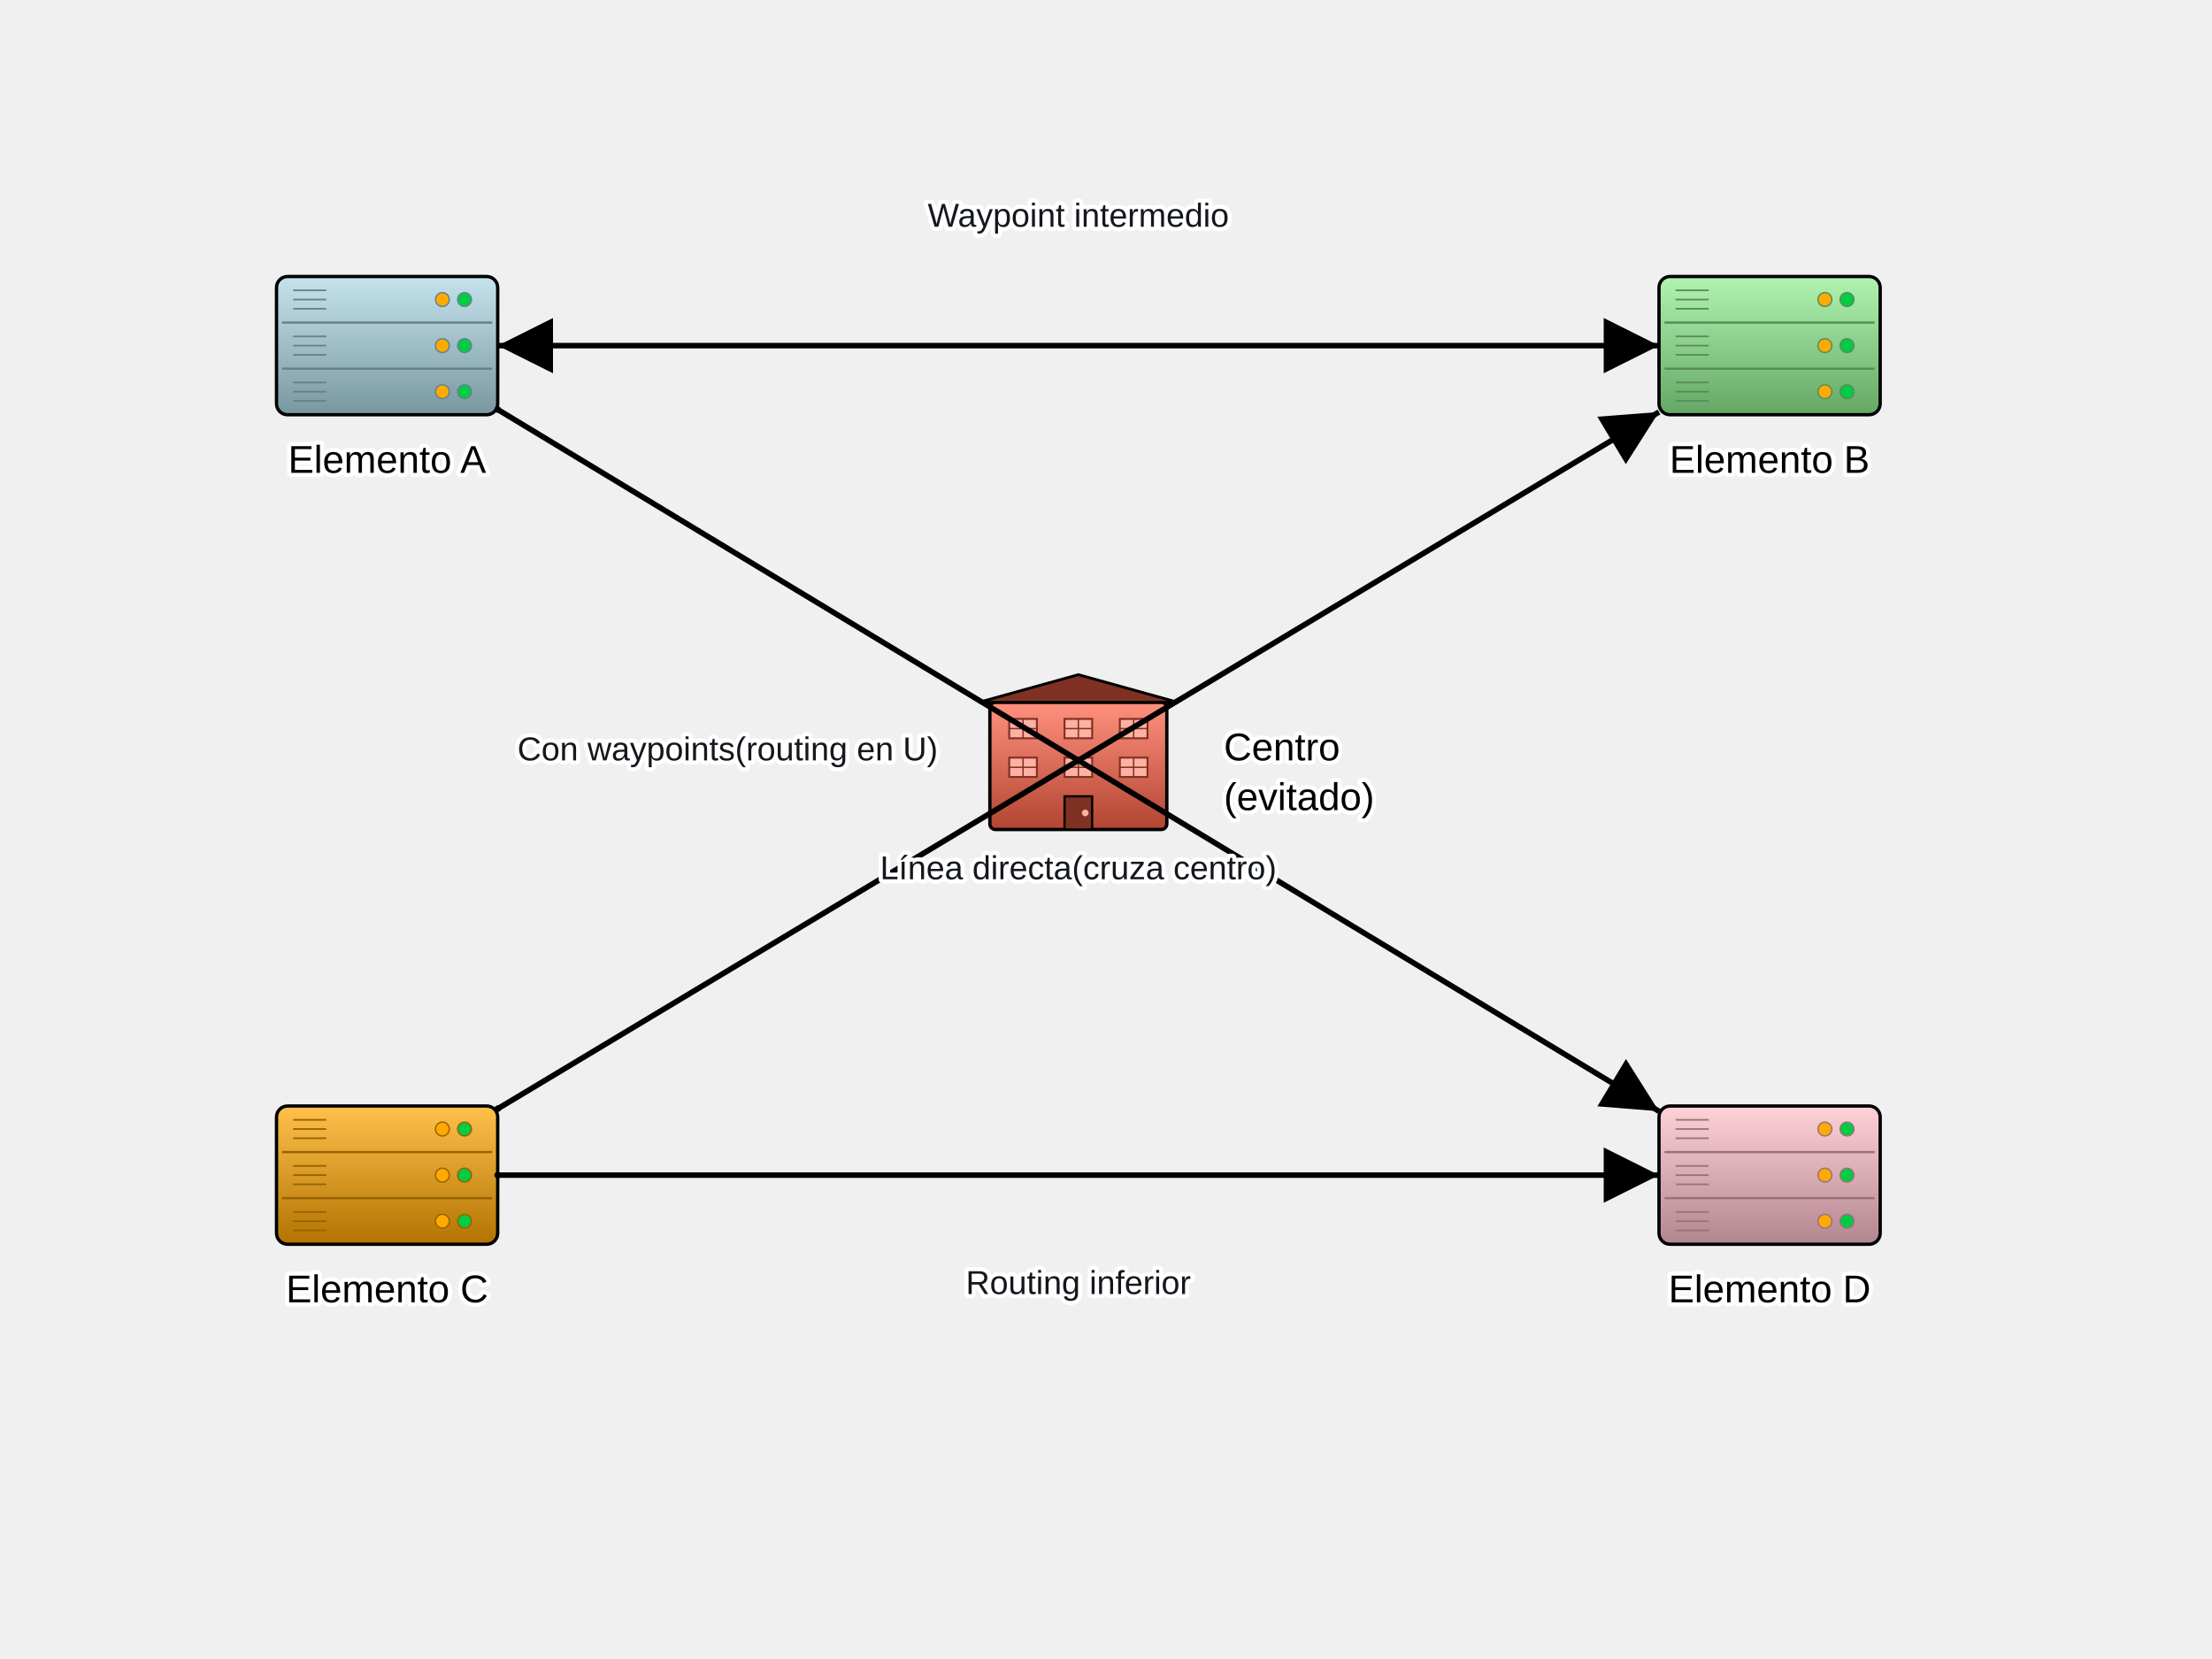
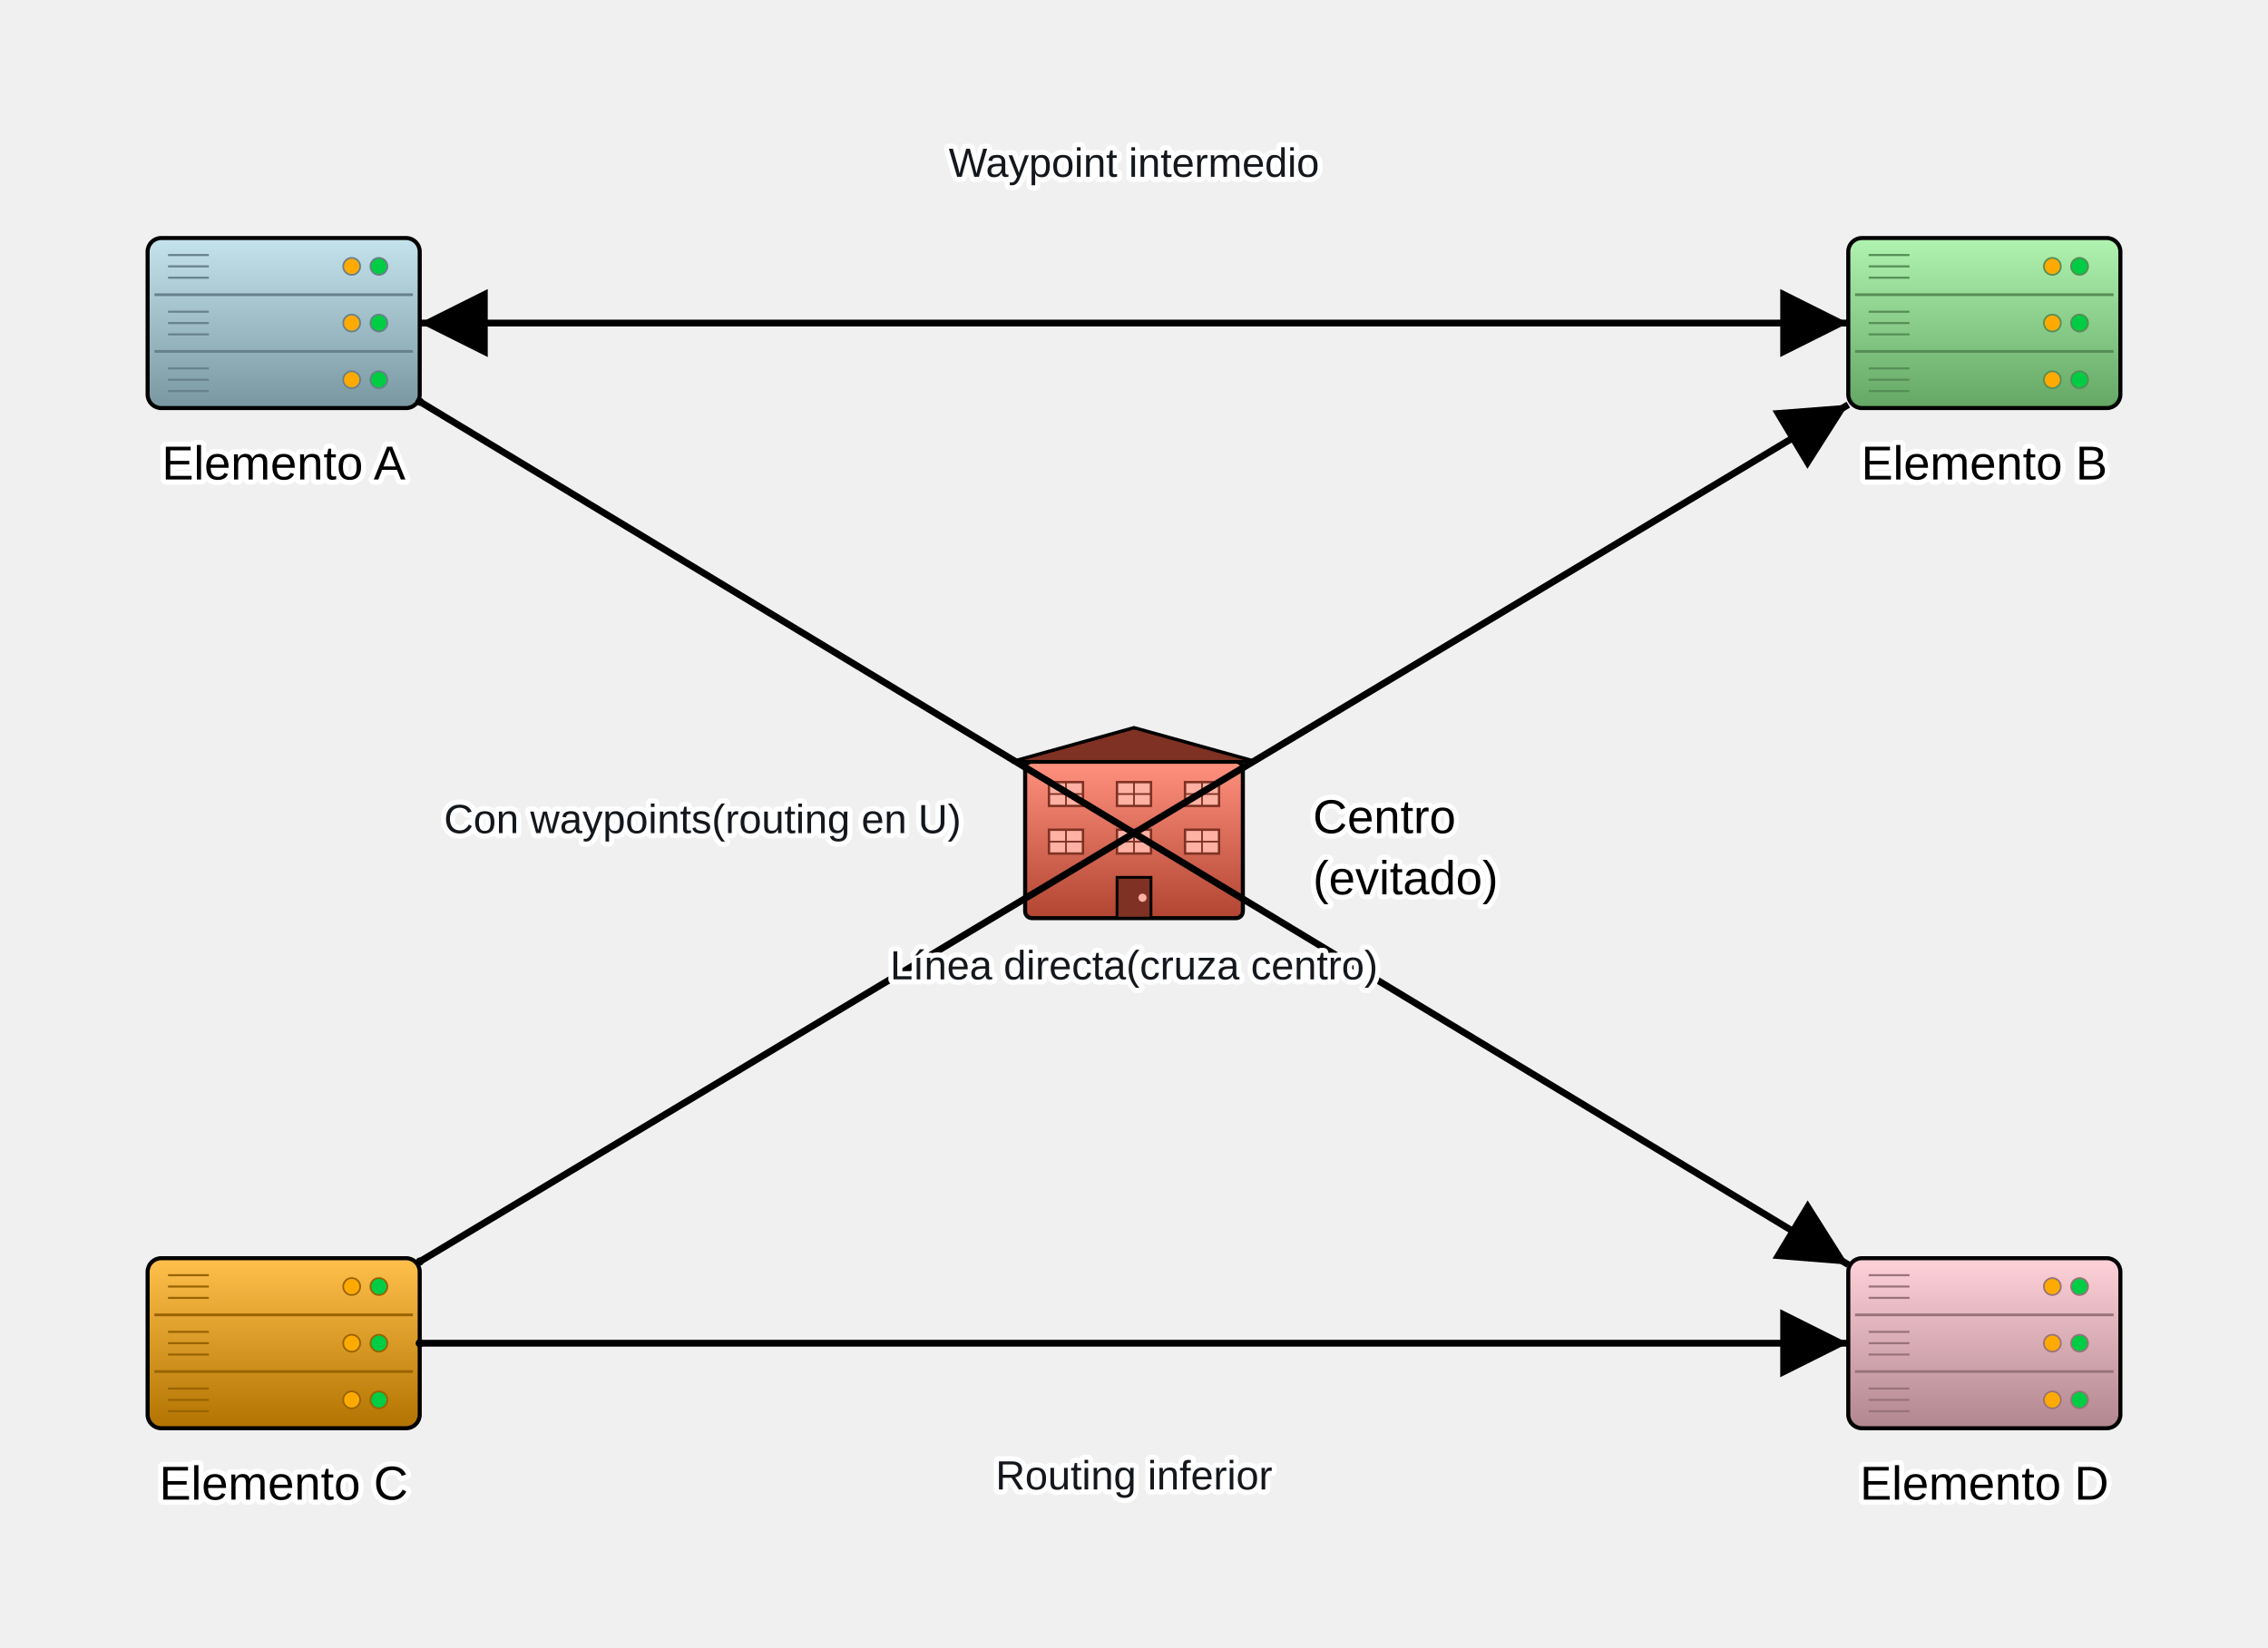
- <svg xmlns="http://www.w3.org/2000/svg" baseProfile="full" height="600" version="1.1" viewBox="0,0,800,600" width="800">
+ <svg xmlns="http://www.w3.org/2000/svg" baseProfile="full" height="484.5" version="1.1" viewBox="56.6,30,666.8,484.5" width="666.8">
  <defs>
    <filter height="140%" id="text-glow" width="140%" x="-20%" y="-20%">
      <feMerge>
        <feMergeNode in="SourceGraphic" />
      </feMerge>
    </filter>
    <marker id="arrow-end" markerHeight="10" markerWidth="10" orient="auto" refX="10" refY="5">
      <path d="M 0 0 L 10 5 L 0 10 z" fill="black" />
    </marker>
    <marker id="arrow-start" markerHeight="10" markerWidth="10" orient="auto" refX="0" refY="5">
      <path d="M 10 0 L 0 5 L 10 10 z" fill="black" />
    </marker>
    <marker id="circle-start" markerHeight="2.4" markerUnits="userSpaceOnUse" markerWidth="2.4" orient="auto" refX="1.2" refY="1.2">
      <circle cx="1.2" cy="1.2" fill="black" r="1.2" />
    </marker>
    <marker id="circle-end" markerHeight="2.4" markerUnits="userSpaceOnUse" markerWidth="2.4" orient="auto" refX="1.2" refY="1.2">
      <circle cx="1.2" cy="1.2" fill="black" r="1.2" />
    </marker>
    <linearGradient id="gradient-a" x1="0%" x2="0%" y1="0%" y2="100%">
      <stop offset="0%" stop-color="#c5e3ed" />
      <stop offset="100%" stop-color="#7997a1" />
    </linearGradient>
    <linearGradient id="gradient-b" x1="0%" x2="0%" y1="0%" y2="100%">
      <stop offset="0%" stop-color="#b1f3b1" />
      <stop offset="100%" stop-color="#64a664" />
    </linearGradient>
    <linearGradient id="gradient-c" x1="0%" x2="0%" y1="0%" y2="100%">
      <stop offset="0%" stop-color="#ffc04c" />
      <stop offset="100%" stop-color="#b27300" />
    </linearGradient>
    <linearGradient id="gradient-d" x1="0%" x2="0%" y1="0%" y2="100%">
      <stop offset="0%" stop-color="#ffd2da" />
      <stop offset="100%" stop-color="#b2868e" />
    </linearGradient>
    <linearGradient id="gradient-center" x1="0%" x2="0%" y1="0%" y2="100%">
      <stop offset="0%" stop-color="#ff917e" />
      <stop offset="100%" stop-color="#b24531" />
    </linearGradient>
  </defs>
  <g id="a">
    <rect fill="url(#gradient-a)" height="50" rx="4" ry="4" stroke="black" stroke-width="1.2" width="80" x="100" y="100" />
    <line stroke="#67818a" stroke-width="0.8" x1="102" x2="178" y1="116.667" y2="116.667" />
    <line stroke="#67818a" stroke-width="0.8" x1="102" x2="178" y1="133.333" y2="133.333" />
    <circle cx="168" cy="108.333" fill="#00cc44" r="2.5" stroke="#67818a" stroke-width="0.5" />
    <circle cx="160" cy="108.333" fill="#ffaa00" r="2.5" stroke="#67818a" stroke-width="0.5" />
    <circle cx="168" cy="125.0" fill="#00cc44" r="2.5" stroke="#67818a" stroke-width="0.5" />
    <circle cx="160" cy="125.0" fill="#ffaa00" r="2.5" stroke="#67818a" stroke-width="0.5" />
    <circle cx="168" cy="141.667" fill="#00cc44" r="2.5" stroke="#67818a" stroke-width="0.5" />
    <circle cx="160" cy="141.667" fill="#ffaa00" r="2.5" stroke="#67818a" stroke-width="0.5" />
    <line stroke="#67818a" stroke-width="0.6" x1="106" x2="118" y1="105.0" y2="105.0" />
    <line stroke="#67818a" stroke-width="0.6" x1="106" x2="118" y1="108.333" y2="108.333" />
    <line stroke="#67818a" stroke-width="0.6" x1="106" x2="118" y1="111.667" y2="111.667" />
    <line stroke="#67818a" stroke-width="0.6" x1="106" x2="118" y1="121.667" y2="121.667" />
    <line stroke="#67818a" stroke-width="0.6" x1="106" x2="118" y1="125.0" y2="125.0" />
    <line stroke="#67818a" stroke-width="0.6" x1="106" x2="118" y1="128.333" y2="128.333" />
    <line stroke="#67818a" stroke-width="0.6" x1="106" x2="118" y1="138.333" y2="138.333" />
    <line stroke="#67818a" stroke-width="0.6" x1="106" x2="118" y1="141.667" y2="141.667" />
    <line stroke="#67818a" stroke-width="0.6" x1="106" x2="118" y1="145.0" y2="145.0" />
  </g>
  <g id="b">
    <rect fill="url(#gradient-b)" height="50" rx="4" ry="4" stroke="black" stroke-width="1.2" width="80" x="600" y="100" />
    <line stroke="#568e56" stroke-width="0.8" x1="602" x2="678" y1="116.667" y2="116.667" />
    <line stroke="#568e56" stroke-width="0.8" x1="602" x2="678" y1="133.333" y2="133.333" />
    <circle cx="668" cy="108.333" fill="#00cc44" r="2.5" stroke="#568e56" stroke-width="0.5" />
    <circle cx="660" cy="108.333" fill="#ffaa00" r="2.5" stroke="#568e56" stroke-width="0.5" />
    <circle cx="668" cy="125.0" fill="#00cc44" r="2.5" stroke="#568e56" stroke-width="0.5" />
    <circle cx="660" cy="125.0" fill="#ffaa00" r="2.5" stroke="#568e56" stroke-width="0.5" />
    <circle cx="668" cy="141.667" fill="#00cc44" r="2.5" stroke="#568e56" stroke-width="0.5" />
    <circle cx="660" cy="141.667" fill="#ffaa00" r="2.5" stroke="#568e56" stroke-width="0.5" />
    <line stroke="#568e56" stroke-width="0.6" x1="606" x2="618" y1="105.0" y2="105.0" />
    <line stroke="#568e56" stroke-width="0.6" x1="606" x2="618" y1="108.333" y2="108.333" />
    <line stroke="#568e56" stroke-width="0.6" x1="606" x2="618" y1="111.667" y2="111.667" />
    <line stroke="#568e56" stroke-width="0.6" x1="606" x2="618" y1="121.667" y2="121.667" />
    <line stroke="#568e56" stroke-width="0.6" x1="606" x2="618" y1="125.0" y2="125.0" />
    <line stroke="#568e56" stroke-width="0.6" x1="606" x2="618" y1="128.333" y2="128.333" />
    <line stroke="#568e56" stroke-width="0.6" x1="606" x2="618" y1="138.333" y2="138.333" />
    <line stroke="#568e56" stroke-width="0.6" x1="606" x2="618" y1="141.667" y2="141.667" />
    <line stroke="#568e56" stroke-width="0.6" x1="606" x2="618" y1="145.0" y2="145.0" />
  </g>
  <g id="c">
    <rect fill="url(#gradient-c)" height="50" rx="4" ry="4" stroke="black" stroke-width="1.2" width="80" x="100" y="400" />
    <line stroke="#996300" stroke-width="0.8" x1="102" x2="178" y1="416.667" y2="416.667" />
    <line stroke="#996300" stroke-width="0.8" x1="102" x2="178" y1="433.333" y2="433.333" />
    <circle cx="168" cy="408.333" fill="#00cc44" r="2.5" stroke="#996300" stroke-width="0.5" />
    <circle cx="160" cy="408.333" fill="#ffaa00" r="2.5" stroke="#996300" stroke-width="0.5" />
    <circle cx="168" cy="425.0" fill="#00cc44" r="2.5" stroke="#996300" stroke-width="0.5" />
    <circle cx="160" cy="425.0" fill="#ffaa00" r="2.5" stroke="#996300" stroke-width="0.5" />
    <circle cx="168" cy="441.667" fill="#00cc44" r="2.5" stroke="#996300" stroke-width="0.5" />
    <circle cx="160" cy="441.667" fill="#ffaa00" r="2.5" stroke="#996300" stroke-width="0.5" />
    <line stroke="#996300" stroke-width="0.6" x1="106" x2="118" y1="405.0" y2="405.0" />
    <line stroke="#996300" stroke-width="0.6" x1="106" x2="118" y1="408.333" y2="408.333" />
    <line stroke="#996300" stroke-width="0.6" x1="106" x2="118" y1="411.667" y2="411.667" />
    <line stroke="#996300" stroke-width="0.6" x1="106" x2="118" y1="421.667" y2="421.667" />
    <line stroke="#996300" stroke-width="0.6" x1="106" x2="118" y1="425.0" y2="425.0" />
    <line stroke="#996300" stroke-width="0.6" x1="106" x2="118" y1="428.333" y2="428.333" />
    <line stroke="#996300" stroke-width="0.6" x1="106" x2="118" y1="438.333" y2="438.333" />
    <line stroke="#996300" stroke-width="0.6" x1="106" x2="118" y1="441.667" y2="441.667" />
    <line stroke="#996300" stroke-width="0.6" x1="106" x2="118" y1="445.0" y2="445.0" />
  </g>
  <g id="d">
    <rect fill="url(#gradient-d)" height="50" rx="4" ry="4" stroke="black" stroke-width="1.2" width="80" x="600" y="400" />
    <line stroke="#997379" stroke-width="0.8" x1="602" x2="678" y1="416.667" y2="416.667" />
    <line stroke="#997379" stroke-width="0.8" x1="602" x2="678" y1="433.333" y2="433.333" />
    <circle cx="668" cy="408.333" fill="#00cc44" r="2.5" stroke="#997379" stroke-width="0.5" />
    <circle cx="660" cy="408.333" fill="#ffaa00" r="2.5" stroke="#997379" stroke-width="0.5" />
    <circle cx="668" cy="425.0" fill="#00cc44" r="2.5" stroke="#997379" stroke-width="0.5" />
    <circle cx="660" cy="425.0" fill="#ffaa00" r="2.5" stroke="#997379" stroke-width="0.5" />
    <circle cx="668" cy="441.667" fill="#00cc44" r="2.5" stroke="#997379" stroke-width="0.5" />
    <circle cx="660" cy="441.667" fill="#ffaa00" r="2.5" stroke="#997379" stroke-width="0.5" />
    <line stroke="#997379" stroke-width="0.6" x1="606" x2="618" y1="405.0" y2="405.0" />
    <line stroke="#997379" stroke-width="0.6" x1="606" x2="618" y1="408.333" y2="408.333" />
    <line stroke="#997379" stroke-width="0.6" x1="606" x2="618" y1="411.667" y2="411.667" />
    <line stroke="#997379" stroke-width="0.6" x1="606" x2="618" y1="421.667" y2="421.667" />
    <line stroke="#997379" stroke-width="0.6" x1="606" x2="618" y1="425.0" y2="425.0" />
    <line stroke="#997379" stroke-width="0.6" x1="606" x2="618" y1="428.333" y2="428.333" />
    <line stroke="#997379" stroke-width="0.6" x1="606" x2="618" y1="438.333" y2="438.333" />
    <line stroke="#997379" stroke-width="0.6" x1="606" x2="618" y1="441.667" y2="441.667" />
    <line stroke="#997379" stroke-width="0.6" x1="606" x2="618" y1="445.0" y2="445.0" />
  </g>
  <g id="center">
    <rect fill="url(#gradient-center)" height="46" rx="2" ry="2" stroke="black" stroke-width="1.2" width="64" x="358" y="254" />
    <polygon fill="#7f3123" points="354,254 390.0,244 426,254" stroke="black" stroke-width="1.0" />
    <rect fill="#ffb1a3" height="7" stroke="#7f3123" stroke-width="0.7" width="10" x="365" y="260" />
    <line stroke="#7f3123" stroke-width="0.5" x1="370.0" x2="370.0" y1="260" y2="267" />
    <line stroke="#7f3123" stroke-width="0.5" x1="365" x2="375" y1="263.5" y2="263.5" />
    <rect fill="#ffb1a3" height="7" stroke="#7f3123" stroke-width="0.7" width="10" x="385" y="260" />
    <line stroke="#7f3123" stroke-width="0.5" x1="390.0" x2="390.0" y1="260" y2="267" />
    <line stroke="#7f3123" stroke-width="0.5" x1="385" x2="395" y1="263.5" y2="263.5" />
    <rect fill="#ffb1a3" height="7" stroke="#7f3123" stroke-width="0.7" width="10" x="405" y="260" />
    <line stroke="#7f3123" stroke-width="0.5" x1="410.0" x2="410.0" y1="260" y2="267" />
    <line stroke="#7f3123" stroke-width="0.5" x1="405" x2="415" y1="263.5" y2="263.5" />
    <rect fill="#ffb1a3" height="7" stroke="#7f3123" stroke-width="0.7" width="10" x="365" y="274" />
    <line stroke="#7f3123" stroke-width="0.5" x1="370.0" x2="370.0" y1="274" y2="281" />
    <line stroke="#7f3123" stroke-width="0.5" x1="365" x2="375" y1="277.5" y2="277.5" />
    <rect fill="#ffb1a3" height="7" stroke="#7f3123" stroke-width="0.7" width="10" x="385" y="274" />
    <line stroke="#7f3123" stroke-width="0.5" x1="390.0" x2="390.0" y1="274" y2="281" />
    <line stroke="#7f3123" stroke-width="0.5" x1="385" x2="395" y1="277.5" y2="277.5" />
    <rect fill="#ffb1a3" height="7" stroke="#7f3123" stroke-width="0.7" width="10" x="405" y="274" />
    <line stroke="#7f3123" stroke-width="0.5" x1="410.0" x2="410.0" y1="274" y2="281" />
    <line stroke="#7f3123" stroke-width="0.5" x1="405" x2="415" y1="277.5" y2="277.5" />
    <rect fill="#7f3123" height="12" stroke="black" stroke-width="0.8" width="10" x="385.0" y="288" />
    <circle cx="392.5" cy="294.0" fill="#ffb1a3" r="1.2" />
  </g>
  <line marker-end="url(#arrow-end)" marker-start="url(#circle-start)" stroke="black" stroke-width="2" x1="180.0" x2="600.0" y1="148.1" y2="401.9" />
  <polyline fill="none" marker-end="url(#arrow-end)" marker-start="url(#circle-start)" points="180.0,401.0 600.0,149.0" stroke="black" stroke-width="2" />
  <polyline fill="none" marker-end="url(#arrow-end)" marker-start="url(#arrow-start)" points="180.0,125.0 600.0,125.0" stroke="black" stroke-width="2" />
  <polyline fill="none" marker-end="url(#arrow-end)" marker-start="url(#circle-start)" points="180.0,425.0 600.0,425.0" stroke="black" stroke-width="2" />
  <text fill="#ffffff" filter="url(#text-glow)" font-family="Arial, sans-serif" font-size="14px" text-anchor="middle" x="140.0" y="171.0" class="ag-text-halo" stroke="#ffffff" stroke-width="3" stroke-linejoin="round" stroke-linecap="round">Elemento A</text>
  <text fill="black" filter="url(#text-glow)" font-family="Arial, sans-serif" font-size="14px" text-anchor="middle" x="140.0" y="171.0">Elemento A</text>
  <text fill="#ffffff" filter="url(#text-glow)" font-family="Arial, sans-serif" font-size="14px" text-anchor="middle" x="640.0" y="171.0" class="ag-text-halo" stroke="#ffffff" stroke-width="3" stroke-linejoin="round" stroke-linecap="round">Elemento B</text>
  <text fill="black" filter="url(#text-glow)" font-family="Arial, sans-serif" font-size="14px" text-anchor="middle" x="640.0" y="171.0">Elemento B</text>
  <text fill="#ffffff" filter="url(#text-glow)" font-family="Arial, sans-serif" font-size="14px" text-anchor="middle" x="140.0" y="471.0" class="ag-text-halo" stroke="#ffffff" stroke-width="3" stroke-linejoin="round" stroke-linecap="round">Elemento C</text>
  <text fill="black" filter="url(#text-glow)" font-family="Arial, sans-serif" font-size="14px" text-anchor="middle" x="140.0" y="471.0">Elemento C</text>
  <text fill="#ffffff" filter="url(#text-glow)" font-family="Arial, sans-serif" font-size="14px" text-anchor="middle" x="640.0" y="471.0" class="ag-text-halo" stroke="#ffffff" stroke-width="3" stroke-linejoin="round" stroke-linecap="round">Elemento D</text>
  <text fill="black" filter="url(#text-glow)" font-family="Arial, sans-serif" font-size="14px" text-anchor="middle" x="640.0" y="471.0">Elemento D</text>
  <text fill="#ffffff" filter="url(#text-glow)" font-family="Arial, sans-serif" font-size="14px" text-anchor="start" x="442.6" y="275.0" class="ag-text-halo" stroke="#ffffff" stroke-width="3" stroke-linejoin="round" stroke-linecap="round">Centro</text>
  <text fill="black" filter="url(#text-glow)" font-family="Arial, sans-serif" font-size="14px" text-anchor="start" x="442.6" y="275.0">Centro</text>
  <text fill="#ffffff" filter="url(#text-glow)" font-family="Arial, sans-serif" font-size="14px" text-anchor="start" x="442.6" y="293.0" class="ag-text-halo" stroke="#ffffff" stroke-width="3" stroke-linejoin="round" stroke-linecap="round">(evitado)</text>
  <text fill="black" filter="url(#text-glow)" font-family="Arial, sans-serif" font-size="14px" text-anchor="start" x="442.6" y="293.0">(evitado)</text>
  <text fill="#ffffff" font-family="Arial, sans-serif" font-size="12px" text-anchor="middle" x="390.0" y="318.0" class="ag-text-halo" stroke="#ffffff" stroke-width="3" stroke-linejoin="round" stroke-linecap="round">Línea directa
(cruza centro)</text>
  <text fill="#14181d" font-family="Arial, sans-serif" font-size="12px" text-anchor="middle" x="390.0" y="318.0">Línea directa
(cruza centro)</text>
  <text fill="#ffffff" font-family="Arial, sans-serif" font-size="12px" text-anchor="end" x="339.2" y="275.0" class="ag-text-halo" stroke="#ffffff" stroke-width="3" stroke-linejoin="round" stroke-linecap="round">Con waypoints
(routing en U)</text>
  <text fill="#14181d" font-family="Arial, sans-serif" font-size="12px" text-anchor="end" x="339.2" y="275.0">Con waypoints
(routing en U)</text>
  <text fill="#ffffff" font-family="Arial, sans-serif" font-size="12px" text-anchor="middle" x="390.0" y="82.0" class="ag-text-halo" stroke="#ffffff" stroke-width="3" stroke-linejoin="round" stroke-linecap="round">Waypoint intermedio</text>
  <text fill="#14181d" font-family="Arial, sans-serif" font-size="12px" text-anchor="middle" x="390.0" y="82.0">Waypoint intermedio</text>
  <text fill="#ffffff" font-family="Arial, sans-serif" font-size="12px" text-anchor="middle" x="390.0" y="468.0" class="ag-text-halo" stroke="#ffffff" stroke-width="3" stroke-linejoin="round" stroke-linecap="round">Routing inferior</text>
  <text fill="#14181d" font-family="Arial, sans-serif" font-size="12px" text-anchor="middle" x="390.0" y="468.0">Routing inferior</text>
</svg>
